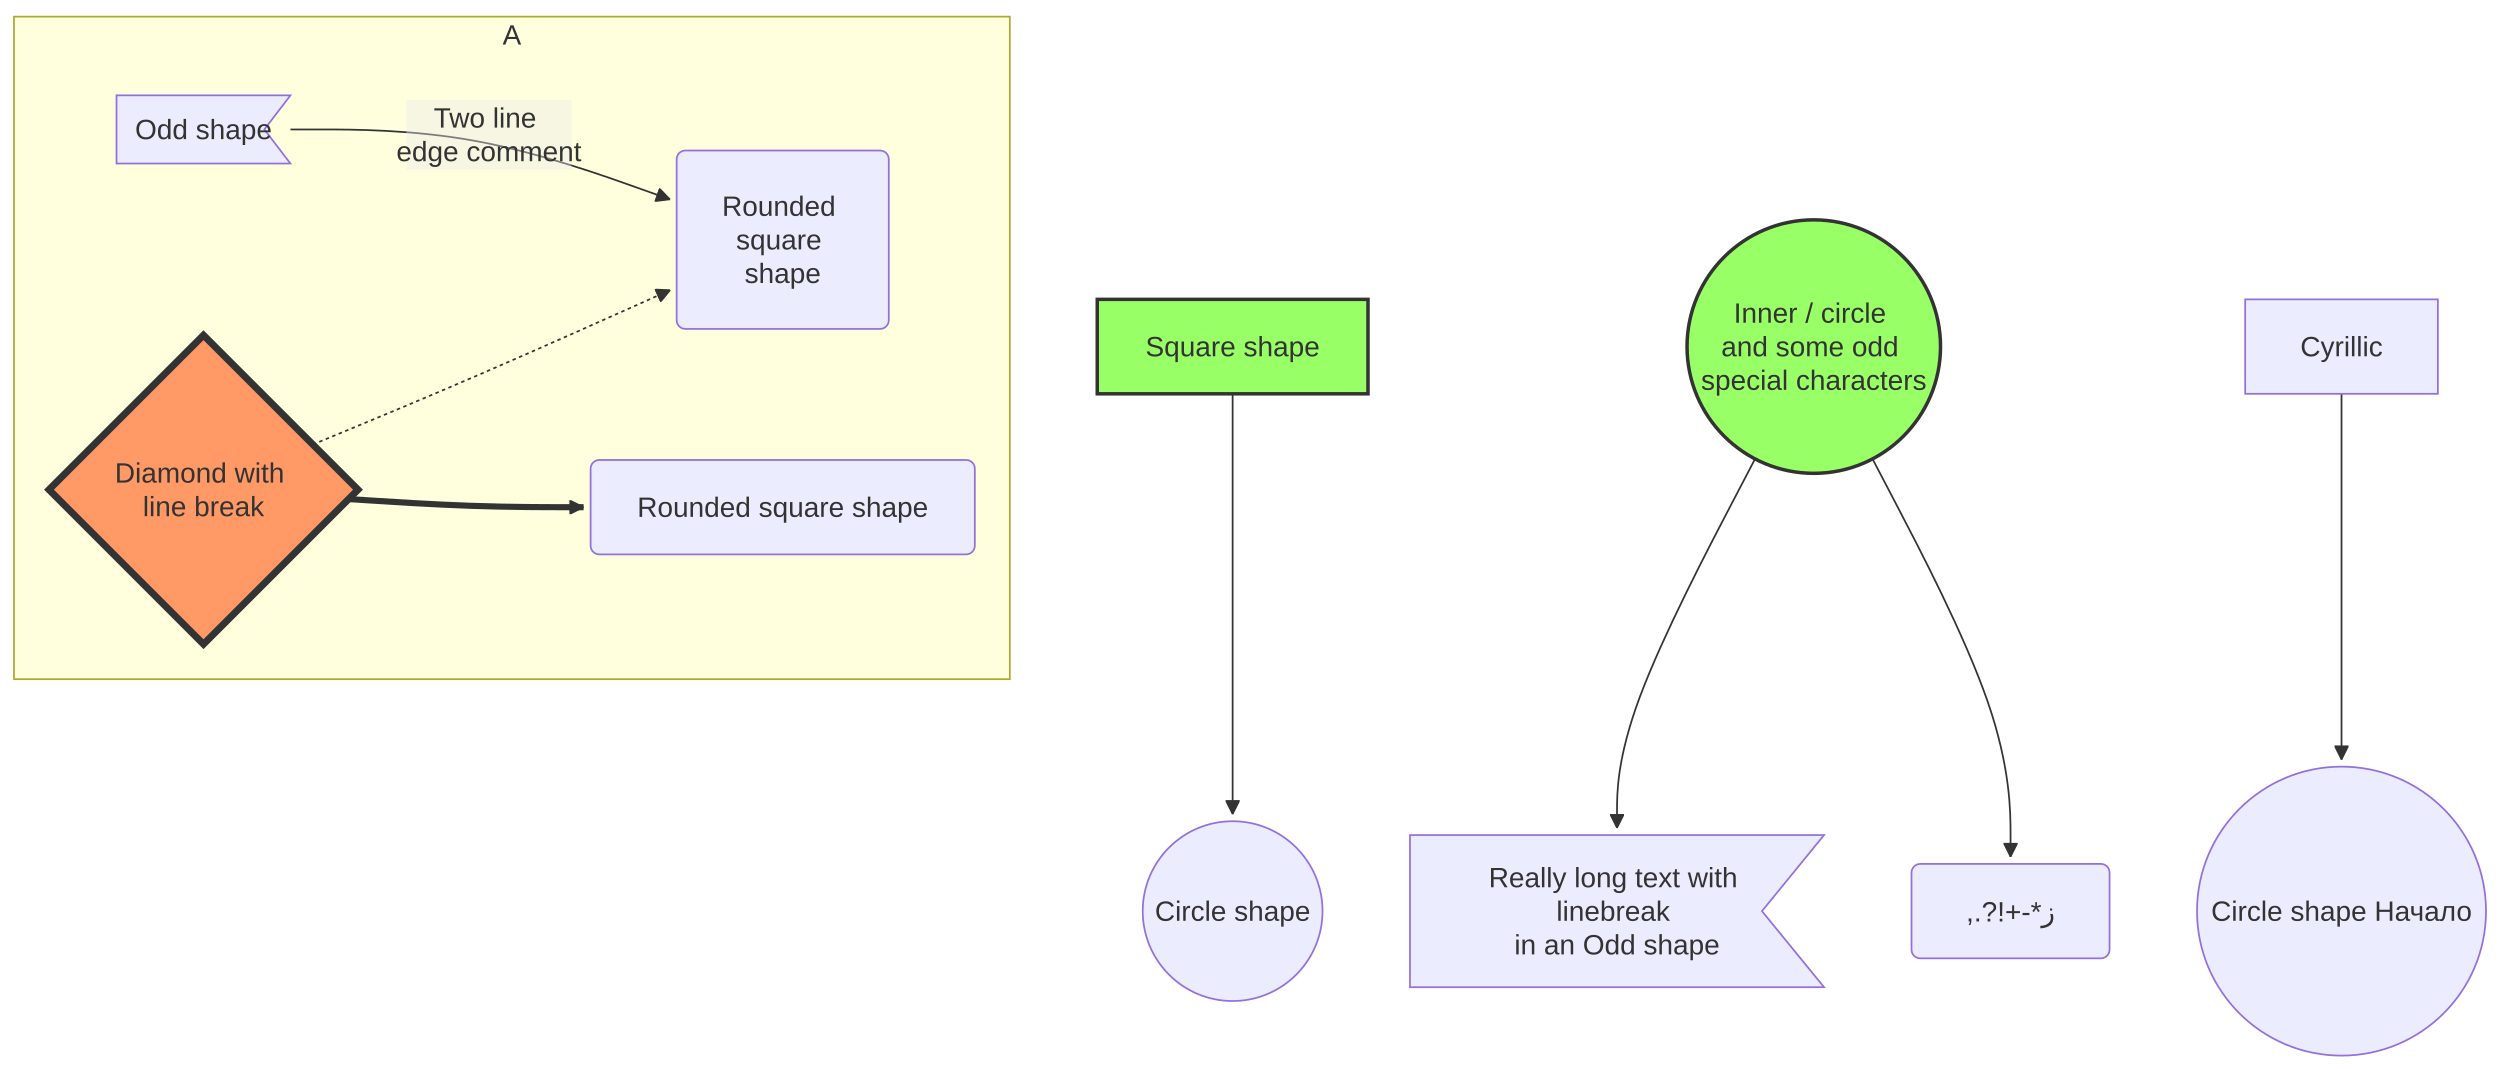
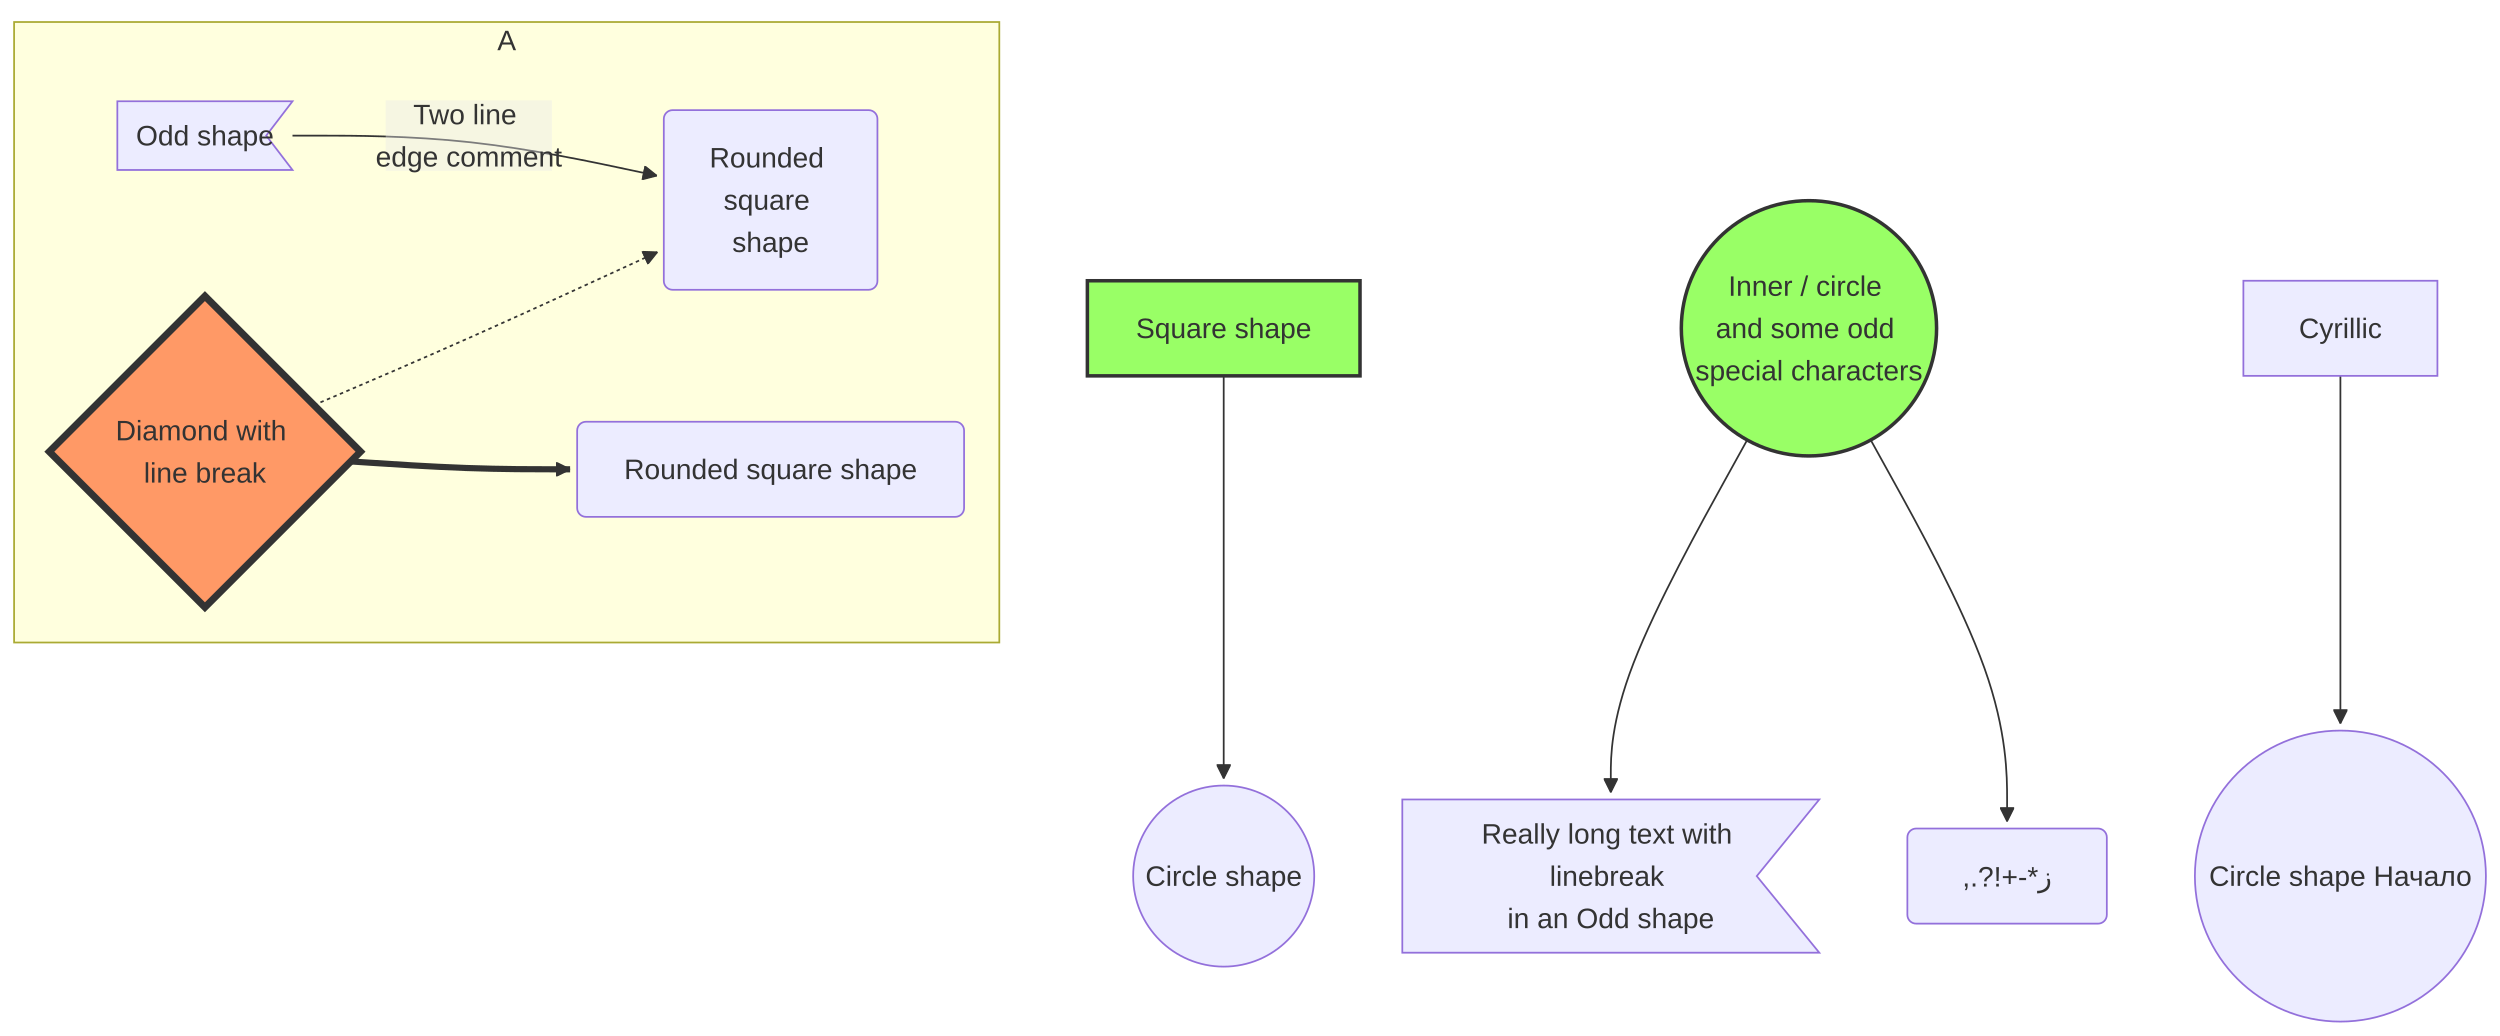
- <svg xmlns="http://www.w3.org/2000/svg" width="1429.372" height="611.547" viewBox="-8 -8 1429.372 611.547" class="mermaid">
+ <svg xmlns="http://www.w3.org/2000/svg" width="1419.372" height="588.01" viewBox="-8 -8 1419.372 588.01" class="mermaid">
  <style>
.mermaid{font-family:trebuchet ms, verdana, arial, sans-serif;font-size:16px;fill:#333333;}
.error-icon{fill:#552222;}
.error-text{fill:#552222;stroke:#552222;}
.edge-thickness-normal{stroke-width:1px;}
.edge-thickness-thick{stroke-width:3.5px;}
.edge-pattern-solid{stroke-dasharray:0;}
.edge-thickness-invisible{stroke-width:0;fill:none;}
.edge-pattern-dashed{stroke-dasharray:3;}
.edge-pattern-dotted{stroke-dasharray:2;}
.marker{fill:#333333;stroke:#333333;}
.marker.cross{stroke:#333333;}
svg{font-family:trebuchet ms, verdana, arial, sans-serif;font-size:16px;}
p{margin:0;}
.label{font-family:trebuchet ms, verdana, arial, sans-serif;color:#333333;}
.cluster-label text{fill:#333333;}
.cluster-label span{color:#333333;}
.cluster-label span p{background-color:transparent;}
.label text,span{fill:#333333;color:#333333;}
.node rect,.node circle,.node ellipse,.node polygon,.node path{fill:#ECECFF;stroke:#9370DB;stroke-width:1px;}
.rough-node .label text,.node .label text,.image-shape .label,.icon-shape .label{text-anchor:middle;}
.node .katex path{fill:#000;stroke:#000;stroke-width:1px;}
.rough-node .label,.node .label,.image-shape .label,.icon-shape .label{text-align:center;}
.node.clickable{cursor:pointer;}
.root .anchor path{fill:#333333!important;stroke-width:0;stroke:#333333;}
.arrowheadPath{fill:#333333;}
.edgePath .path{stroke:#333333;stroke-width:2.0px;}
.flowchart-link{stroke:#333333;fill:none;}
.edgeLabel{background-color:rgba(232, 232, 232, 0.8);text-align:center;}
.edgeLabel p{background-color:rgba(232, 232, 232, 0.8);}
.edgeLabel rect{opacity:0.5;background-color:rgba(232, 232, 232, 0.8);fill:rgba(232, 232, 232, 0.8);}
.labelBkg{background-color:rgba(232, 232, 232, 0.5);}
.cluster rect{fill:#ffffde;stroke:#aaaa33;stroke-width:1px;}
.cluster text{fill:#333333;}
.cluster span{color:#333333;}
.flowchartTitleText{text-anchor:middle;font-size:18px;fill:#333333;}
rect.text{fill:none;stroke-width:0;}

.green rect { fill:#9f6 !important; stroke:#333 !important; stroke-width:2px !important; }
.green polygon { fill:#9f6 !important; stroke:#333 !important; stroke-width:2px !important; }
.green ellipse { fill:#9f6 !important; stroke:#333 !important; stroke-width:2px !important; }
.green circle { fill:#9f6 !important; stroke:#333 !important; stroke-width:2px !important; }
.green path { fill:#9f6 !important; stroke:#333 !important; stroke-width:2px !important; }
.orange rect { fill:#f96 !important; stroke:#333 !important; stroke-width:4px !important; }
.orange polygon { fill:#f96 !important; stroke:#333 !important; stroke-width:4px !important; }
.orange ellipse { fill:#f96 !important; stroke:#333 !important; stroke-width:4px !important; }
.orange circle { fill:#f96 !important; stroke:#333 !important; stroke-width:4px !important; }
.orange path { fill:#f96 !important; stroke:#333 !important; stroke-width:4px !important; }
  </style>
  <defs>
    <marker id="arrow_point" viewBox="0 0 10 10" refX="10" refY="5" markerWidth="8" markerHeight="8" orient="auto" markerUnits="userSpaceOnUse">
      <path d="M 0 0 L 10 5 L 0 10 z" class="marker" />
    </marker>
    <marker id="arrow_point_start" viewBox="0 0 10 10" refX="4.5" refY="5" markerWidth="8" markerHeight="8" orient="auto" markerUnits="userSpaceOnUse">
      <path d="M 0 5 L 10 10 L 10 0 z" class="marker" />
    </marker>
    <marker id="arrow_cross" viewBox="0 0 11 11" refX="12" refY="5.2" markerWidth="11" markerHeight="11" orient="auto" markerUnits="userSpaceOnUse">
      <path d="M 1 1 L 10 10 M 10 1 L 1 10" class="marker cross" fill="none" stroke-width="2" />
    </marker>
    <marker id="arrow_cross_start" viewBox="0 0 11 11" refX="-1" refY="5.2" markerWidth="11" markerHeight="11" orient="auto" markerUnits="userSpaceOnUse">
      <path d="M 1 1 L 10 10 M 10 1 L 1 10" class="marker cross" fill="none" stroke-width="2" />
    </marker>
    <marker id="arrow_circle" viewBox="0 0 10 10" refX="11" refY="5" markerWidth="11" markerHeight="11" orient="auto" markerUnits="userSpaceOnUse">
      <circle cx="5" cy="5" r="5" class="marker" />
    </marker>
    <marker id="arrow_circle_start" viewBox="0 0 10 10" refX="-1" refY="5" markerWidth="11" markerHeight="11" orient="auto" markerUnits="userSpaceOnUse">
      <circle cx="5" cy="5" r="5" class="marker" />
    </marker>
  </defs>
  <g class="root">
    <g class="clusters">
      <g class="cluster" id="subgraph-A">
-         <rect x="0" y="1.512" width="569.359" height="378.811" class="cluster" />
-         <text x="284.68" y="17.512" class="cluster-label" text-anchor="middle">A</text>
+         <rect x="0" y="4.5" width="559.359" height="352.285" class="cluster" />
+         <text x="279.68" y="20.5" class="cluster-label" text-anchor="middle">A</text>
      </g>
    </g>
    <g class="edgePaths">
      <g class="edge" id="edge-L-sq-ci-0">
-         <path d="M696.754,217.161L696.754,248.521C696.754,279.882,696.754,342.602,696.754,382.664C696.754,422.726,696.754,440.129,696.754,448.831L696.754,457.532" class="edge-thickness-normal edge-pattern-solid edge-thickness-normal edge-pattern-solid flowchart-link" marker-end="url(#arrow_point)" />
+         <path d="M686.754,205.393L686.754,234.791C686.754,264.19,686.754,322.988,686.754,361.088C686.754,399.189,686.754,416.592,686.754,425.294L686.754,433.995" class="edge-thickness-normal edge-pattern-solid edge-thickness-normal edge-pattern-solid flowchart-link" marker-end="url(#arrow_point)" />
      </g>
      <g class="edge" id="edge-L-od-ro-0">
-         <path d="M158.063,66.012L175.582,66.012C193.102,66.012,228.141,66.012,264.315,72.682C300.489,79.352,337.799,92.692,356.454,99.362L375.109,106.032" class="edge-thickness-normal edge-pattern-solid edge-thickness-normal edge-pattern-solid flowchart-link" marker-end="url(#arrow_point)" />
+         <path d="M158.063,69L174.749,69C191.435,69,224.807,69,259.291,72.794C293.774,76.588,329.369,84.176,347.166,87.97L364.963,91.764" class="edge-thickness-normal edge-pattern-solid edge-thickness-normal edge-pattern-solid flowchart-link" marker-end="url(#arrow_point)" />
      </g>
      <g class="edge" id="edge-L-di-ro-0">
-         <path d="M170.845,246.147L186.234,239.787C201.623,233.426,232.401,220.704,266.465,205.986C300.528,191.268,337.876,174.553,356.55,166.195L375.224,157.838" class="edge-thickness-normal edge-pattern-dotted edge-thickness-normal edge-pattern-solid flowchart-link" marker-end="url(#arrow_point)" />
+         <path d="M170.241,222.006L184.897,215.746C199.554,209.486,228.867,196.966,261.367,182.487C293.867,168.008,329.554,151.57,347.398,143.351L365.242,135.132" class="edge-thickness-normal edge-pattern-dotted edge-thickness-normal edge-pattern-solid flowchart-link" marker-end="url(#arrow_point)" />
      </g>
      <g class="edge" id="edge-L-di-ro2-0">
-         <path d="M191.321,277.342L203.297,278.115C215.274,278.889,239.227,280.436,261.62,281.209C284.013,281.982,304.846,281.982,315.263,281.982L325.68,281.982" class="edge-thickness-thick edge-pattern-solid edge-thickness-normal edge-pattern-solid flowchart-link" marker-end="url(#arrow_point)" />
+         <path d="M191.153,253.972L202.324,254.718C213.495,255.463,235.837,256.954,256.592,257.7C277.346,258.445,296.513,258.445,306.096,258.445L315.68,258.445" class="edge-thickness-thick edge-pattern-solid edge-thickness-normal edge-pattern-solid flowchart-link" marker-end="url(#arrow_point)" />
      </g>
      <g class="edge" id="edge-L-e-od3-0">
-         <path d="M995.453,254.378L982.299,279.535C969.146,304.693,942.839,355.008,929.685,390.184C916.531,425.36,916.531,445.397,916.531,455.416L916.531,465.435" class="edge-thickness-normal edge-pattern-solid edge-thickness-normal edge-pattern-solid flowchart-link" marker-end="url(#arrow_point)" />
+         <path d="M983.956,241.804L971.052,265.134C958.148,288.464,932.339,335.125,919.435,368.474C906.531,401.823,906.531,421.86,906.531,431.879L906.531,441.898" class="edge-thickness-normal edge-pattern-solid edge-thickness-normal edge-pattern-solid flowchart-link" marker-end="url(#arrow_point)" />
      </g>
      <g class="edge" id="edge-L-e-f-0">
-         <path d="M1062.605,254.378L1075.759,279.535C1088.912,304.693,1115.219,355.008,1128.373,392.934C1141.527,430.86,1141.527,456.397,1141.527,469.166L1141.527,481.935" class="edge-thickness-normal edge-pattern-solid edge-thickness-normal edge-pattern-solid flowchart-link" marker-end="url(#arrow_point)" />
+         <path d="M1054.102,241.804L1067.006,265.134C1079.91,288.464,1105.719,335.125,1118.623,371.224C1131.527,407.323,1131.527,432.86,1131.527,445.629L1131.527,458.398" class="edge-thickness-normal edge-pattern-solid edge-thickness-normal edge-pattern-solid flowchart-link" marker-end="url(#arrow_point)" />
      </g>
      <g class="edge" id="edge-L-cyr-cyr2-0">
-         <path d="M1330.76,217.161L1330.76,248.521C1330.76,279.882,1330.76,342.602,1330.76,377.462C1330.76,412.322,1330.76,419.322,1330.76,422.822L1330.76,426.322" class="edge-thickness-normal edge-pattern-solid edge-thickness-normal edge-pattern-solid flowchart-link" marker-end="url(#arrow_point)" />
+         <path d="M1320.76,205.393L1320.76,234.791C1320.76,264.19,1320.76,322.988,1320.76,355.886C1320.76,388.785,1320.76,395.785,1320.76,399.285L1320.76,402.785" class="edge-thickness-normal edge-pattern-solid edge-thickness-normal edge-pattern-solid flowchart-link" marker-end="url(#arrow_point)" />
      </g>
    </g>
    <g class="edgeLabels">
      <g class="edgeLabel" id="edge-label-L-od-ro-0">
-         <rect x="224.337" y="49" width="94.4" height="40" class="edge-label-bg" />
-         <text x="271.537" y="69" class="edge-label" text-anchor="middle" dominant-baseline="central">
-           <tspan x="271.537" y="69" dy="-0.6em">Two line</tspan>
-           <tspan x="271.537" dy="1.2em">edge comment</tspan>
+         <rect x="210.98" y="49" width="94.4" height="40" class="edge-label-bg" />
+         <text x="258.18" y="69" class="edge-label" text-anchor="middle" dominant-baseline="central">
+           <tspan x="258.18" y="69" dy="-0.75em">Two line</tspan>
+           <tspan x="258.18" dy="1.5em">edge comment</tspan>
        </text>
      </g>
    </g>
    <g class="nodes">
      <g class="node default green" id="node-sq">
-         <rect x="619.359" y="163.161" width="154.789" height="54" style="fill:#9f6 !important;stroke:#333 !important;stroke-width:2px !important" />
-         <text x="696.754" y="190.161" class="label" text-anchor="middle" dominant-baseline="central">Square shape</text>
+         <rect x="609.359" y="151.393" width="154.789" height="54" style="fill:#9f6 !important;stroke:#333 !important;stroke-width:2px !important" />
+         <text x="686.754" y="178.393" class="label" text-anchor="middle" dominant-baseline="central">Square shape</text>
      </g>
      <g class="node default" id="node-ci">
-         <circle cx="696.754" cy="512.935" r="51.402" />
-         <text x="696.754" y="512.935" class="label" text-anchor="middle" dominant-baseline="central">Circle shape</text>
+         <circle cx="686.754" cy="489.398" r="51.402" />
+         <text x="686.754" y="489.398" class="label" text-anchor="middle" dominant-baseline="central">Circle shape</text>
      </g>
      <g class="node default" id="node-od">
-         <path d="M 58.617 46.512 L 158.063 46.512 L 143.146 66.012 L 158.063 85.512 L 58.617 85.512 Z" />
-         <text x="108.34" y="66.012" class="label" text-anchor="middle" dominant-baseline="central">Odd shape</text>
+         <path d="M 58.617 49.5 L 158.063 49.5 L 143.146 69 L 158.063 88.5 L 58.617 88.5 Z" />
+         <text x="108.34" y="69" class="label" text-anchor="middle" dominant-baseline="central">Odd shape</text>
      </g>
      <g class="node default" id="node-ro">
-         <path d="M 383.875 78.063 H 495.164 A 5 5 0 0 1 500.164 83.063 V 175.063 A 5 5 0 0 1 495.164 180.063 H 383.875 A 5 5 0 0 1 378.875 175.063 V 83.063 A 5 5 0 0 1 383.875 78.063 Z" />
-         <text x="439.52" y="129.063" class="label" text-anchor="middle" dominant-baseline="central">
-           <tspan x="439.52" y="129.063" dy="-1.2em">Rounded</tspan>
-           <tspan x="439.52" dy="1.2em">square</tspan>
-           <tspan x="439.52" dy="1.2em">shape</tspan>
+         <path d="M 373.875 54.525 H 485.164 A 5 5 0 0 1 490.164 59.525 V 151.525 A 5 5 0 0 1 485.164 156.525 H 373.875 A 5 5 0 0 1 368.875 151.525 V 59.525 A 5 5 0 0 1 373.875 54.525 Z" />
+         <text x="429.52" y="105.525" class="label" text-anchor="middle" dominant-baseline="central">
+           <tspan x="429.52" y="105.525" dy="-1.5em">Rounded</tspan>
+           <tspan x="429.52" dy="1.5em">square</tspan>
+           <tspan x="429.52" dy="1.5em">shape</tspan>
        </text>
      </g>
      <g class="node default orange" id="node-di">
-         <polygon points="108.34,183.643 196.68,271.982 108.34,360.322 20,271.982" style="fill:#f96 !important;stroke:#333 !important;stroke-width:4px !important" />
-         <text x="108.34" y="271.982" class="label" text-anchor="middle" dominant-baseline="central">
-           <tspan x="108.34" y="271.982" dy="-0.6em">Diamond with</tspan>
-           <tspan x="108.34" dy="1.2em">line break</tspan>
+         <polygon points="108.34,160.105 196.68,248.445 108.34,336.785 20,248.445" style="fill:#f96 !important;stroke:#333 !important;stroke-width:4px !important" />
+         <text x="108.34" y="248.445" class="label" text-anchor="middle" dominant-baseline="central">
+           <tspan x="108.34" y="248.445" dy="-0.75em">Diamond with</tspan>
+           <tspan x="108.34" dy="1.5em">line break</tspan>
        </text>
      </g>
      <g class="node default" id="node-ro2">
-         <path d="M 334.68 254.982 H 544.359 A 5 5 0 0 1 549.359 259.982 V 303.982 A 5 5 0 0 1 544.359 308.982 H 334.68 A 5 5 0 0 1 329.68 303.982 V 259.982 A 5 5 0 0 1 334.68 254.982 Z" />
-         <text x="439.52" y="281.982" class="label" text-anchor="middle" dominant-baseline="central">Rounded square shape</text>
+         <path d="M 324.68 231.445 H 534.359 A 5 5 0 0 1 539.359 236.445 V 280.445 A 5 5 0 0 1 534.359 285.445 H 324.68 A 5 5 0 0 1 319.68 280.445 V 236.445 A 5 5 0 0 1 324.68 231.445 Z" />
+         <text x="429.52" y="258.445" class="label" text-anchor="middle" dominant-baseline="central">Rounded square shape</text>
      </g>
      <g class="node default green" id="node-e">
-         <circle cx="1029.029" cy="190.161" r="72.465" style="fill:#9f6 !important;stroke:#333 !important;stroke-width:2px !important" />
-         <text x="1029.029" y="190.161" class="label" text-anchor="middle" dominant-baseline="central">
-           <tspan x="1029.029" y="190.161" dy="-1.2em">Inner / circle</tspan>
-           <tspan x="1029.029" dy="1.2em">and some odd</tspan>
-           <tspan x="1029.029" dy="1.2em">special characters</tspan>
+         <circle cx="1019.029" cy="178.393" r="72.465" style="fill:#9f6 !important;stroke:#333 !important;stroke-width:2px !important" />
+         <text x="1019.029" y="178.393" class="label" text-anchor="middle" dominant-baseline="central">
+           <tspan x="1019.029" y="178.393" dy="-1.5em">Inner / circle</tspan>
+           <tspan x="1019.029" dy="1.5em">and some odd</tspan>
+           <tspan x="1019.029" dy="1.5em">special characters</tspan>
        </text>
      </g>
      <g class="node default" id="node-od3">
-         <path d="M 798.156 469.435 L 1034.906 469.435 L 999.394 512.935 L 1034.906 556.435 L 798.156 556.435 Z" />
-         <text x="916.531" y="512.935" class="label" text-anchor="middle" dominant-baseline="central">
-           <tspan x="916.531" y="512.935" dy="-1.2em">Really long text with</tspan>
-           <tspan x="916.531" dy="1.2em">linebreak</tspan>
-           <tspan x="916.531" dy="1.2em">in an Odd shape</tspan>
+         <path d="M 788.156 445.898 L 1024.906 445.898 L 989.394 489.398 L 1024.906 532.898 L 788.156 532.898 Z" />
+         <text x="906.531" y="489.398" class="label" text-anchor="middle" dominant-baseline="central">
+           <tspan x="906.531" y="489.398" dy="-1.5em">Really long text with</tspan>
+           <tspan x="906.531" dy="1.5em">linebreak</tspan>
+           <tspan x="906.531" dy="1.5em">in an Odd shape</tspan>
        </text>
      </g>
      <g class="node default" id="node-f">
-         <path d="M 1089.906 485.935 H 1193.147 A 5 5 0 0 1 1198.147 490.935 V 534.935 A 5 5 0 0 1 1193.147 539.935 H 1089.906 A 5 5 0 0 1 1084.906 534.935 V 490.935 A 5 5 0 0 1 1089.906 485.935 Z" />
-         <text x="1141.527" y="512.935" class="label" text-anchor="middle" dominant-baseline="central">,.?!+-*ز</text>
+         <path d="M 1079.906 462.398 H 1183.147 A 5 5 0 0 1 1188.147 467.398 V 511.398 A 5 5 0 0 1 1183.147 516.398 H 1079.906 A 5 5 0 0 1 1074.906 511.398 V 467.398 A 5 5 0 0 1 1079.906 462.398 Z" />
+         <text x="1131.527" y="489.398" class="label" text-anchor="middle" dominant-baseline="central">,.?!+-*ز</text>
      </g>
      <g class="node default" id="node-cyr">
-         <rect x="1275.677" y="163.161" width="110.164" height="54" />
-         <text x="1330.76" y="190.161" class="label" text-anchor="middle" dominant-baseline="central">Cyrillic</text>
+         <rect x="1265.677" y="151.393" width="110.164" height="54" />
+         <text x="1320.76" y="178.393" class="label" text-anchor="middle" dominant-baseline="central">Cyrillic</text>
      </g>
      <g class="node default" id="node-cyr2">
-         <circle cx="1330.76" cy="512.935" r="82.613" />
-         <text x="1330.76" y="512.935" class="label" text-anchor="middle" dominant-baseline="central">Circle shape Начало</text>
+         <circle cx="1320.76" cy="489.398" r="82.613" />
+         <text x="1320.76" y="489.398" class="label" text-anchor="middle" dominant-baseline="central">Circle shape Начало</text>
      </g>
    </g>
  </g>
</svg>
